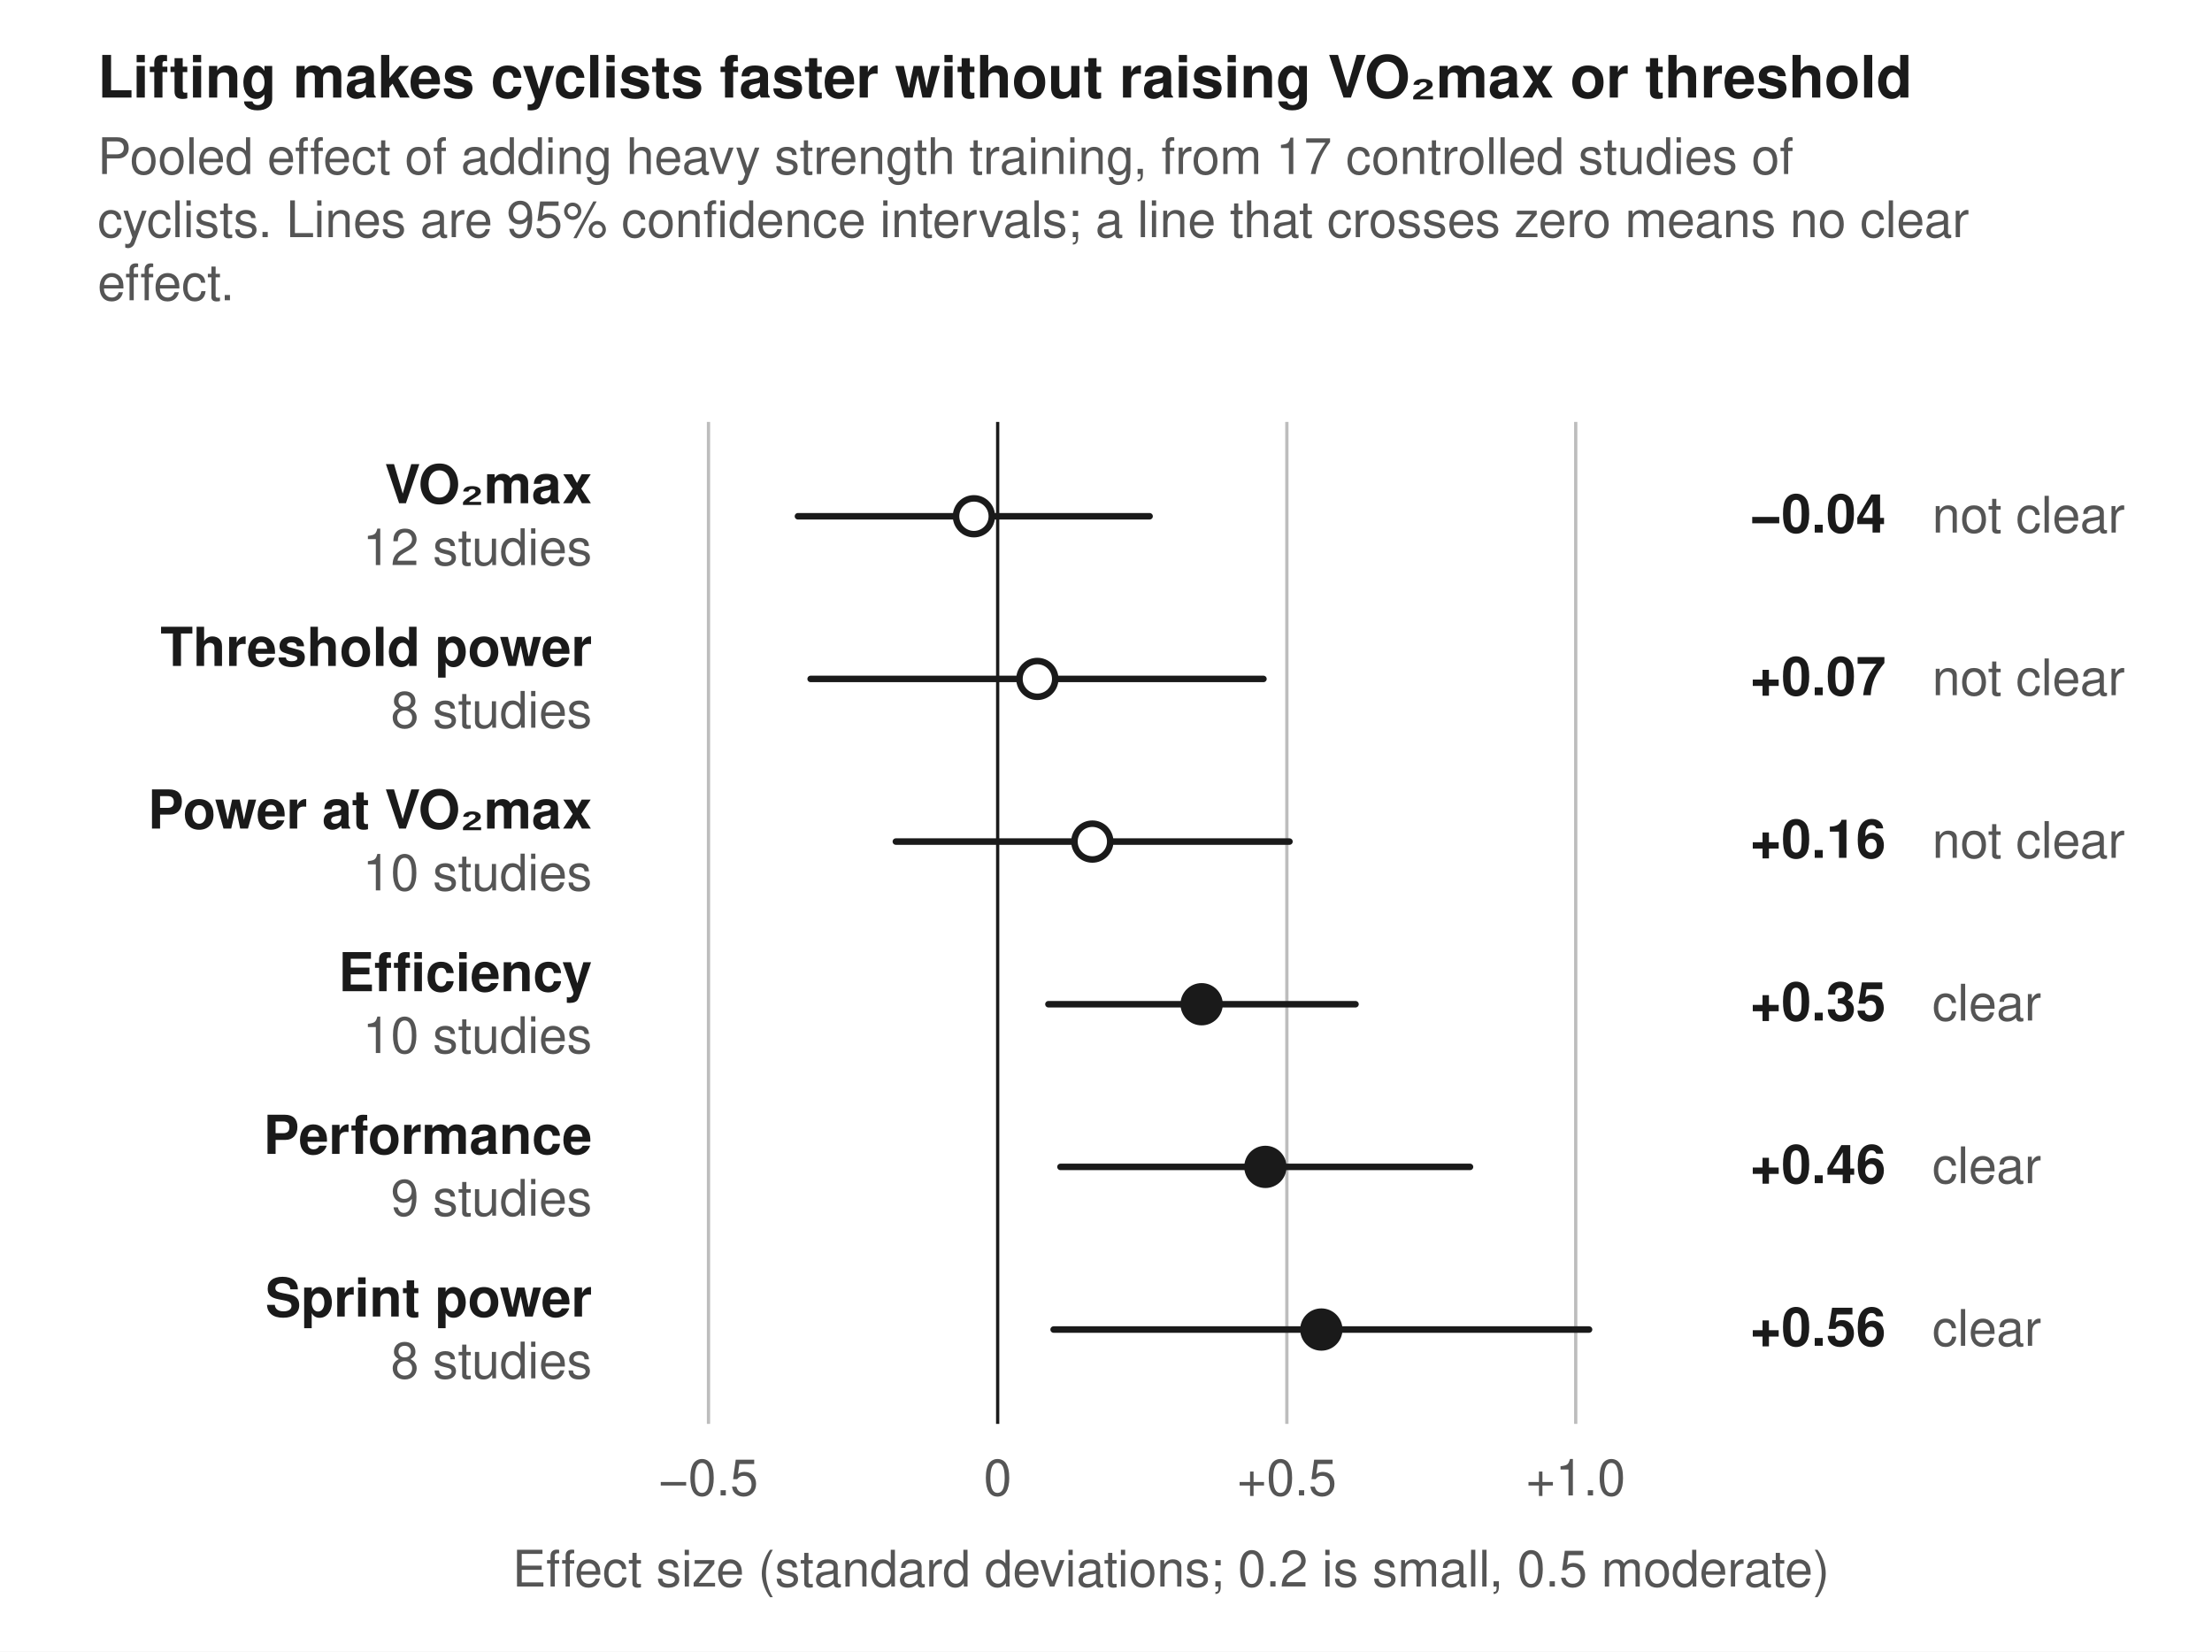
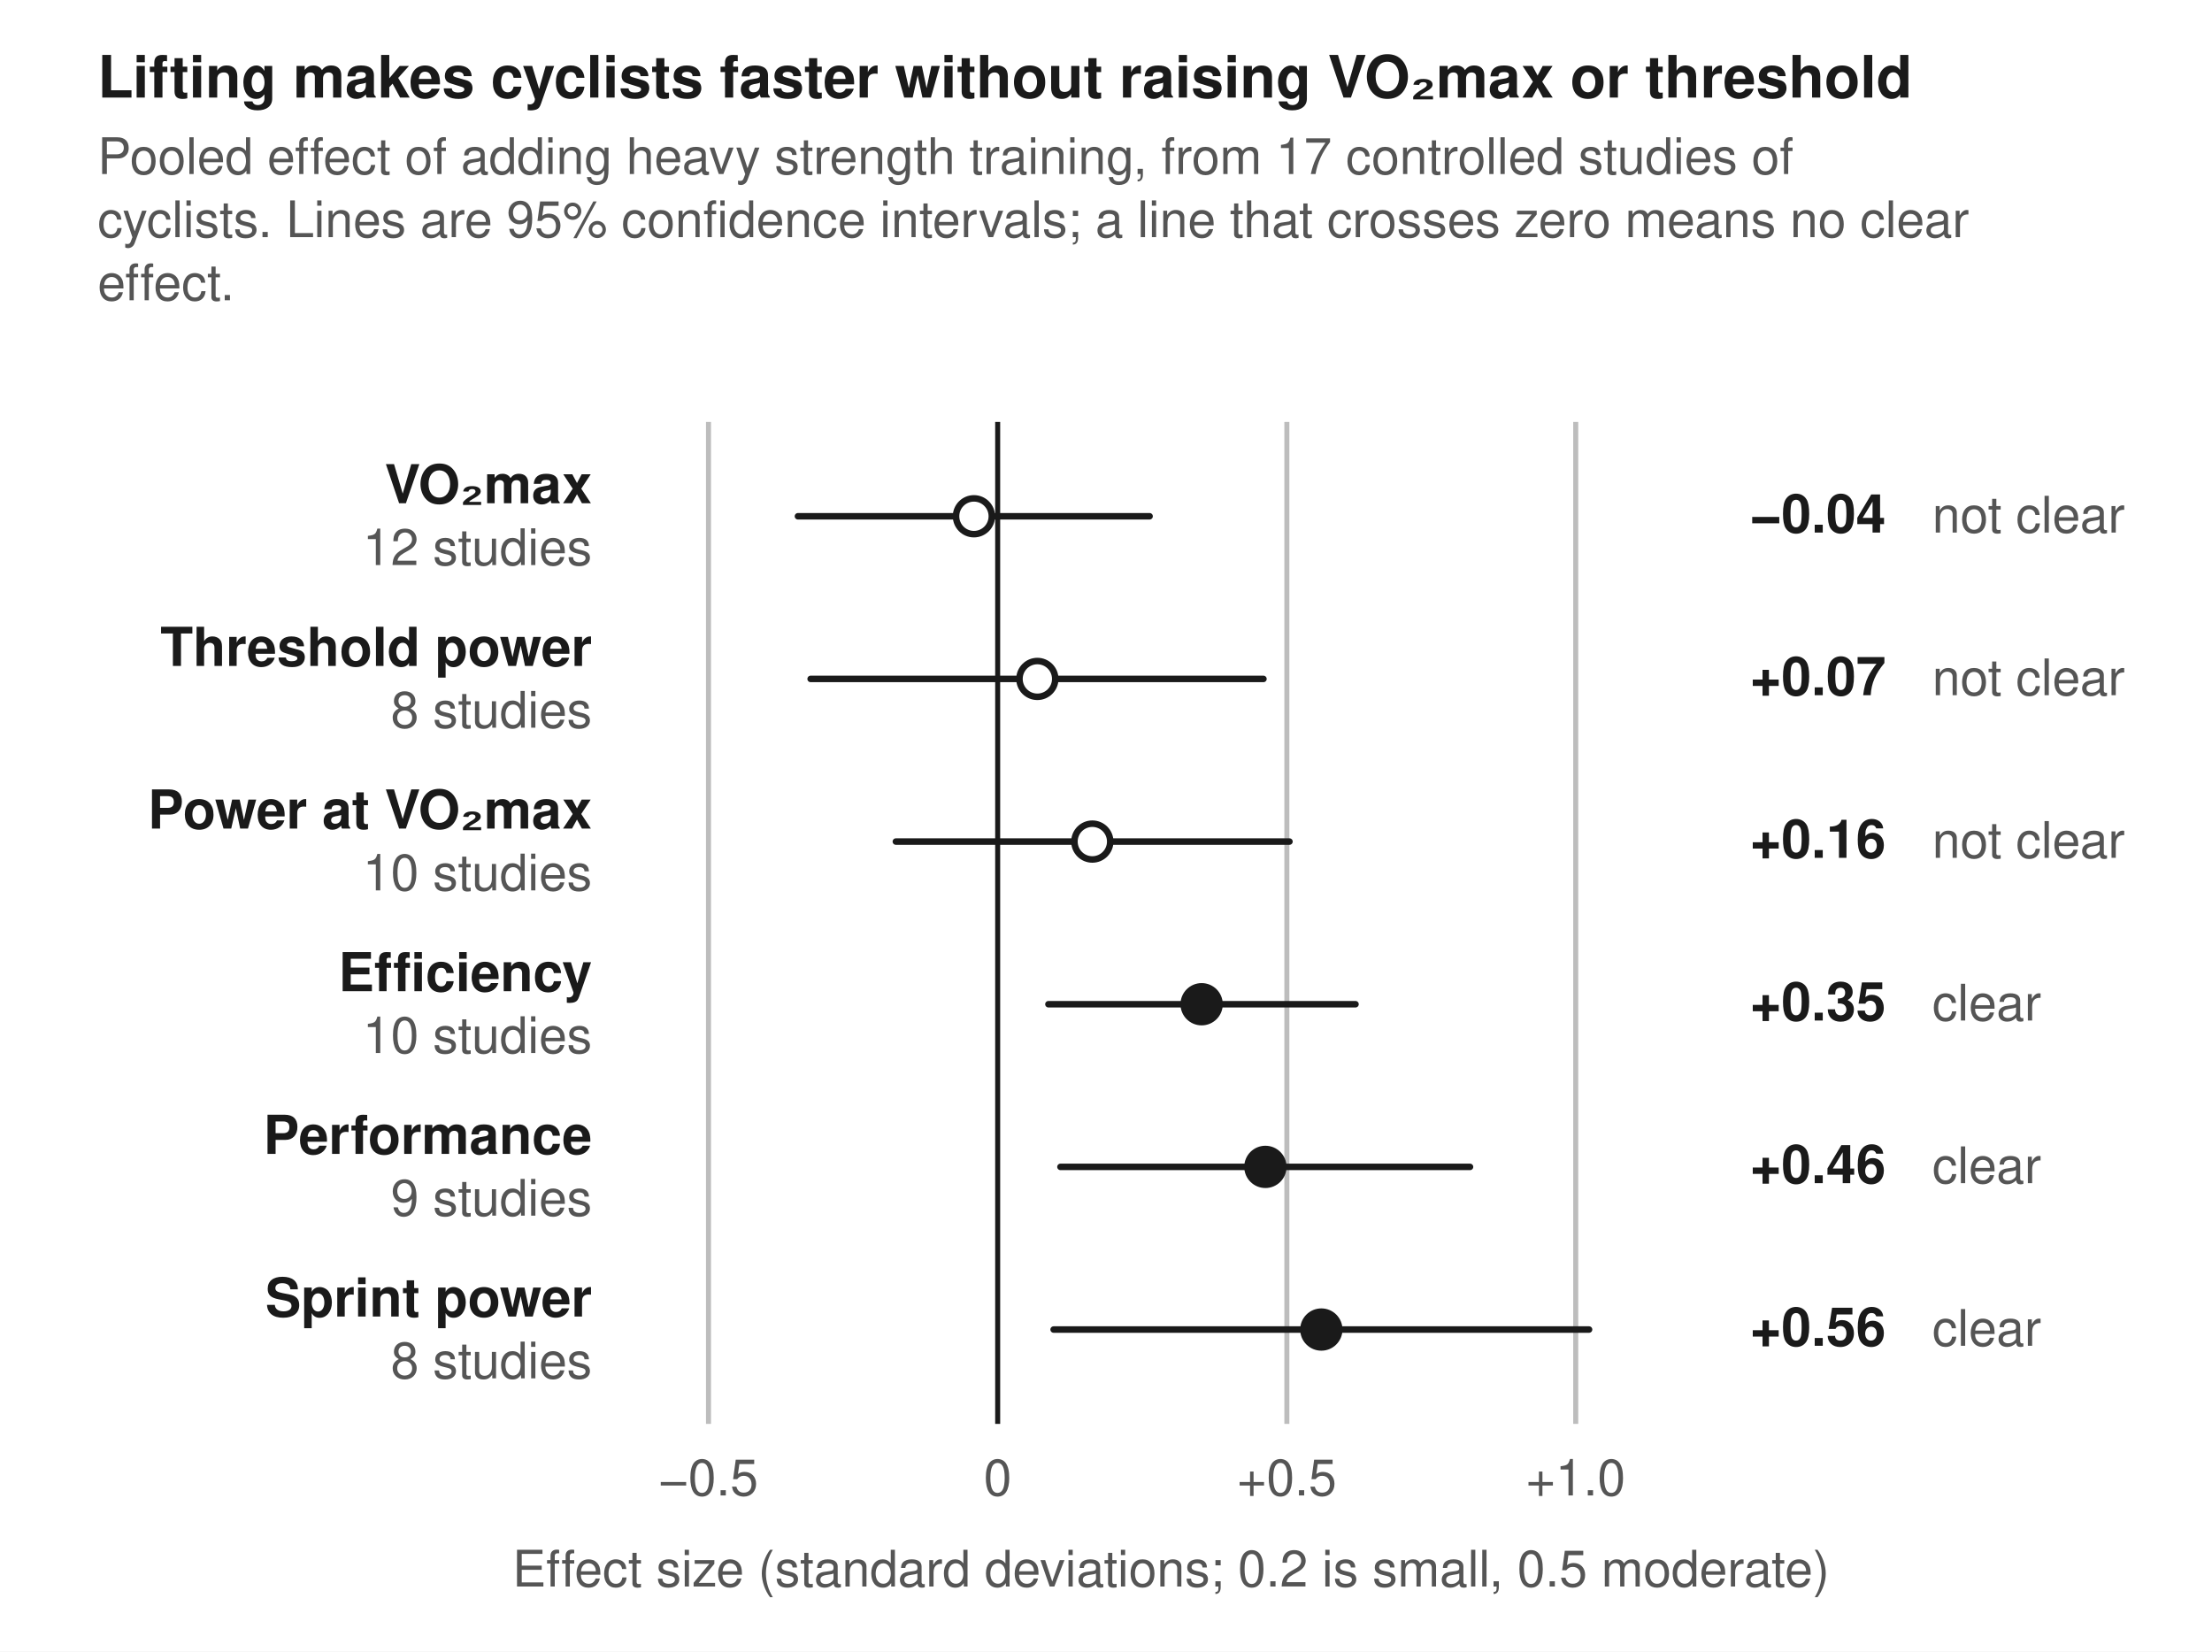
<svg xmlns="http://www.w3.org/2000/svg" viewBox="0 0 680 507.7" width="680" height="507.7" role="img" aria-label="Pooled effects of heavy strength training on six measures in cyclists, from Llanos-Lagos 2026">
  <rect width="680" height="507.7" fill="#ffffff" />
  <text x="30.0" y="30.0" font-family="IBM Plex Sans, Helvetica, Arial, sans-serif" font-size="18" fill="#1a1a1a" text-anchor="start" font-weight="600">Lifting makes cyclists faster without raising VO₂max or threshold</text>
  <text x="30.0" y="53.5" font-family="IBM Plex Sans, Helvetica, Arial, sans-serif" font-size="15.5" fill="#555555" text-anchor="start" font-weight="400">Pooled effect of adding heavy strength training, from 17 controlled studies of</text>
  <text x="30.0" y="72.9" font-family="IBM Plex Sans, Helvetica, Arial, sans-serif" font-size="15.5" fill="#555555" text-anchor="start" font-weight="400">cyclists. Lines are 95% confidence intervals; a line that crosses zero means no clear</text>
  <text x="30.0" y="92.3" font-family="IBM Plex Sans, Helvetica, Arial, sans-serif" font-size="15.5" fill="#555555" text-anchor="start" font-weight="400">effect.</text>
-   <line x1="217.8" y1="129.7" x2="217.8" y2="437.7" stroke="#bdbdbd" stroke-width="1" />
+   <line x1="217.8" y1="129.7" x2="217.8" y2="437.7" stroke="#bdbdbd" stroke-width="1.54" />
  <text x="217.8" y="459.7" font-family="IBM Plex Sans, Helvetica, Arial, sans-serif" font-size="15.5" fill="#555555" text-anchor="middle" font-weight="400">−0.5</text>
-   <line x1="395.6" y1="129.7" x2="395.6" y2="437.7" stroke="#bdbdbd" stroke-width="1" />
+   <line x1="395.6" y1="129.7" x2="395.6" y2="437.7" stroke="#bdbdbd" stroke-width="1.54" />
  <text x="395.6" y="459.7" font-family="IBM Plex Sans, Helvetica, Arial, sans-serif" font-size="15.5" fill="#555555" text-anchor="middle" font-weight="400">+0.5</text>
-   <line x1="484.4" y1="129.7" x2="484.4" y2="437.7" stroke="#bdbdbd" stroke-width="1" />
+   <line x1="484.4" y1="129.7" x2="484.4" y2="437.7" stroke="#bdbdbd" stroke-width="1.54" />
  <text x="484.4" y="459.7" font-family="IBM Plex Sans, Helvetica, Arial, sans-serif" font-size="15.5" fill="#555555" text-anchor="middle" font-weight="400">+1.0</text>
-   <line x1="306.7" y1="129.7" x2="306.7" y2="437.7" stroke="#1a1a1a" stroke-width="1" />
+   <line x1="306.7" y1="129.7" x2="306.7" y2="437.7" stroke="#1a1a1a" stroke-width="1.54" />
  <text x="306.7" y="459.7" font-family="IBM Plex Sans, Helvetica, Arial, sans-serif" font-size="15.5" fill="#555555" text-anchor="middle" font-weight="400">0</text>
  <text x="360.0" y="487.7" font-family="IBM Plex Sans, Helvetica, Arial, sans-serif" font-size="15.5" fill="#555555" text-anchor="middle" font-weight="400">Effect size (standard deviations; 0.2 is small, 0.5 moderate)</text>
  <text x="182.0" y="154.7" font-family="IBM Plex Sans, Helvetica, Arial, sans-serif" font-size="16.5" fill="#1a1a1a" text-anchor="end" font-weight="600">VO₂max</text>
  <text x="182.0" y="173.7" font-family="IBM Plex Sans, Helvetica, Arial, sans-serif" font-size="15.5" fill="#555555" text-anchor="end" font-weight="400">12 studies</text>
-   <line x1="245.3" y1="158.7" x2="353.4" y2="158.7" stroke="#1a1a1a" stroke-width="2" stroke-linecap="round" />
-   <circle cx="299.4" cy="158.7" r="5.5" fill="#ffffff" stroke="#1a1a1a" stroke-width="2" />
+   <line x1="245.3" y1="158.7" x2="353.4" y2="158.7" stroke="#1a1a1a" stroke-width="2.00" stroke-linecap="round" />
+   <circle cx="299.4" cy="158.7" r="5.5" fill="#ffffff" stroke="#1a1a1a" stroke-width="2.00" />
  <text x="538.0" y="163.7" font-family="IBM Plex Sans, Helvetica, Arial, sans-serif" font-size="16.5" fill="#1a1a1a" text-anchor="start" font-weight="600">−0.04</text>
  <text x="594.0" y="163.7" font-family="IBM Plex Sans, Helvetica, Arial, sans-serif" font-size="15.5" fill="#555555" text-anchor="start" font-weight="400">not clear</text>
  <text x="182.0" y="204.7" font-family="IBM Plex Sans, Helvetica, Arial, sans-serif" font-size="16.5" fill="#1a1a1a" text-anchor="end" font-weight="600">Threshold power</text>
  <text x="182.0" y="223.7" font-family="IBM Plex Sans, Helvetica, Arial, sans-serif" font-size="15.5" fill="#555555" text-anchor="end" font-weight="400">8 studies</text>
-   <line x1="249.2" y1="208.7" x2="388.4" y2="208.7" stroke="#1a1a1a" stroke-width="2" stroke-linecap="round" />
-   <circle cx="318.9" cy="208.7" r="5.5" fill="#ffffff" stroke="#1a1a1a" stroke-width="2" />
+   <line x1="249.2" y1="208.7" x2="388.4" y2="208.7" stroke="#1a1a1a" stroke-width="2.00" stroke-linecap="round" />
+   <circle cx="318.9" cy="208.7" r="5.5" fill="#ffffff" stroke="#1a1a1a" stroke-width="2.00" />
  <text x="538.0" y="213.7" font-family="IBM Plex Sans, Helvetica, Arial, sans-serif" font-size="16.5" fill="#1a1a1a" text-anchor="start" font-weight="600">+0.07</text>
  <text x="594.0" y="213.7" font-family="IBM Plex Sans, Helvetica, Arial, sans-serif" font-size="15.5" fill="#555555" text-anchor="start" font-weight="400">not clear</text>
  <text x="182.0" y="254.7" font-family="IBM Plex Sans, Helvetica, Arial, sans-serif" font-size="16.5" fill="#1a1a1a" text-anchor="end" font-weight="600">Power at VO₂max</text>
  <text x="182.0" y="273.7" font-family="IBM Plex Sans, Helvetica, Arial, sans-serif" font-size="15.5" fill="#555555" text-anchor="end" font-weight="400">10 studies</text>
-   <line x1="275.4" y1="258.7" x2="396.4" y2="258.7" stroke="#1a1a1a" stroke-width="2" stroke-linecap="round" />
-   <circle cx="335.8" cy="258.7" r="5.5" fill="#ffffff" stroke="#1a1a1a" stroke-width="2" />
+   <line x1="275.4" y1="258.7" x2="396.4" y2="258.7" stroke="#1a1a1a" stroke-width="2.00" stroke-linecap="round" />
+   <circle cx="335.8" cy="258.7" r="5.5" fill="#ffffff" stroke="#1a1a1a" stroke-width="2.00" />
  <text x="538.0" y="263.7" font-family="IBM Plex Sans, Helvetica, Arial, sans-serif" font-size="16.5" fill="#1a1a1a" text-anchor="start" font-weight="600">+0.16</text>
  <text x="594.0" y="263.7" font-family="IBM Plex Sans, Helvetica, Arial, sans-serif" font-size="15.5" fill="#555555" text-anchor="start" font-weight="400">not clear</text>
  <text x="182.0" y="304.7" font-family="IBM Plex Sans, Helvetica, Arial, sans-serif" font-size="16.5" fill="#1a1a1a" text-anchor="end" font-weight="600">Efficiency</text>
  <text x="182.0" y="323.7" font-family="IBM Plex Sans, Helvetica, Arial, sans-serif" font-size="15.5" fill="#555555" text-anchor="end" font-weight="400">10 studies</text>
-   <line x1="322.3" y1="308.7" x2="416.7" y2="308.7" stroke="#1a1a1a" stroke-width="2" stroke-linecap="round" />
-   <circle cx="369.4" cy="308.7" r="5.5" fill="#1a1a1a" stroke="#1a1a1a" stroke-width="2" />
+   <line x1="322.3" y1="308.7" x2="416.7" y2="308.7" stroke="#1a1a1a" stroke-width="2.00" stroke-linecap="round" />
+   <circle cx="369.4" cy="308.7" r="5.5" fill="#1a1a1a" stroke="#1a1a1a" stroke-width="2.00" />
  <text x="538.0" y="313.7" font-family="IBM Plex Sans, Helvetica, Arial, sans-serif" font-size="16.5" fill="#1a1a1a" text-anchor="start" font-weight="600">+0.35</text>
  <text x="594.0" y="313.7" font-family="IBM Plex Sans, Helvetica, Arial, sans-serif" font-size="15.5" fill="#555555" text-anchor="start" font-weight="400">clear</text>
  <text x="182.0" y="354.7" font-family="IBM Plex Sans, Helvetica, Arial, sans-serif" font-size="16.5" fill="#1a1a1a" text-anchor="end" font-weight="600">Performance</text>
  <text x="182.0" y="373.7" font-family="IBM Plex Sans, Helvetica, Arial, sans-serif" font-size="15.5" fill="#555555" text-anchor="end" font-weight="400">9 studies</text>
-   <line x1="326.0" y1="358.7" x2="451.9" y2="358.7" stroke="#1a1a1a" stroke-width="2" stroke-linecap="round" />
-   <circle cx="389.0" cy="358.7" r="5.5" fill="#1a1a1a" stroke="#1a1a1a" stroke-width="2" />
+   <line x1="326.0" y1="358.7" x2="451.9" y2="358.7" stroke="#1a1a1a" stroke-width="2.00" stroke-linecap="round" />
+   <circle cx="389.0" cy="358.7" r="5.5" fill="#1a1a1a" stroke="#1a1a1a" stroke-width="2.00" />
  <text x="538.0" y="363.7" font-family="IBM Plex Sans, Helvetica, Arial, sans-serif" font-size="16.5" fill="#1a1a1a" text-anchor="start" font-weight="600">+0.46</text>
  <text x="594.0" y="363.7" font-family="IBM Plex Sans, Helvetica, Arial, sans-serif" font-size="15.5" fill="#555555" text-anchor="start" font-weight="400">clear</text>
  <text x="182.0" y="404.7" font-family="IBM Plex Sans, Helvetica, Arial, sans-serif" font-size="16.5" fill="#1a1a1a" text-anchor="end" font-weight="600">Sprint power</text>
  <text x="182.0" y="423.7" font-family="IBM Plex Sans, Helvetica, Arial, sans-serif" font-size="15.5" fill="#555555" text-anchor="end" font-weight="400">8 studies</text>
-   <line x1="323.9" y1="408.7" x2="488.5" y2="408.7" stroke="#1a1a1a" stroke-width="2" stroke-linecap="round" />
-   <circle cx="406.2" cy="408.7" r="5.5" fill="#1a1a1a" stroke="#1a1a1a" stroke-width="2" />
+   <line x1="323.9" y1="408.7" x2="488.5" y2="408.7" stroke="#1a1a1a" stroke-width="2.00" stroke-linecap="round" />
+   <circle cx="406.2" cy="408.7" r="5.5" fill="#1a1a1a" stroke="#1a1a1a" stroke-width="2.00" />
  <text x="538.0" y="413.7" font-family="IBM Plex Sans, Helvetica, Arial, sans-serif" font-size="16.5" fill="#1a1a1a" text-anchor="start" font-weight="600">+0.56</text>
  <text x="594.0" y="413.7" font-family="IBM Plex Sans, Helvetica, Arial, sans-serif" font-size="15.5" fill="#555555" text-anchor="start" font-weight="400">clear</text>
</svg>
